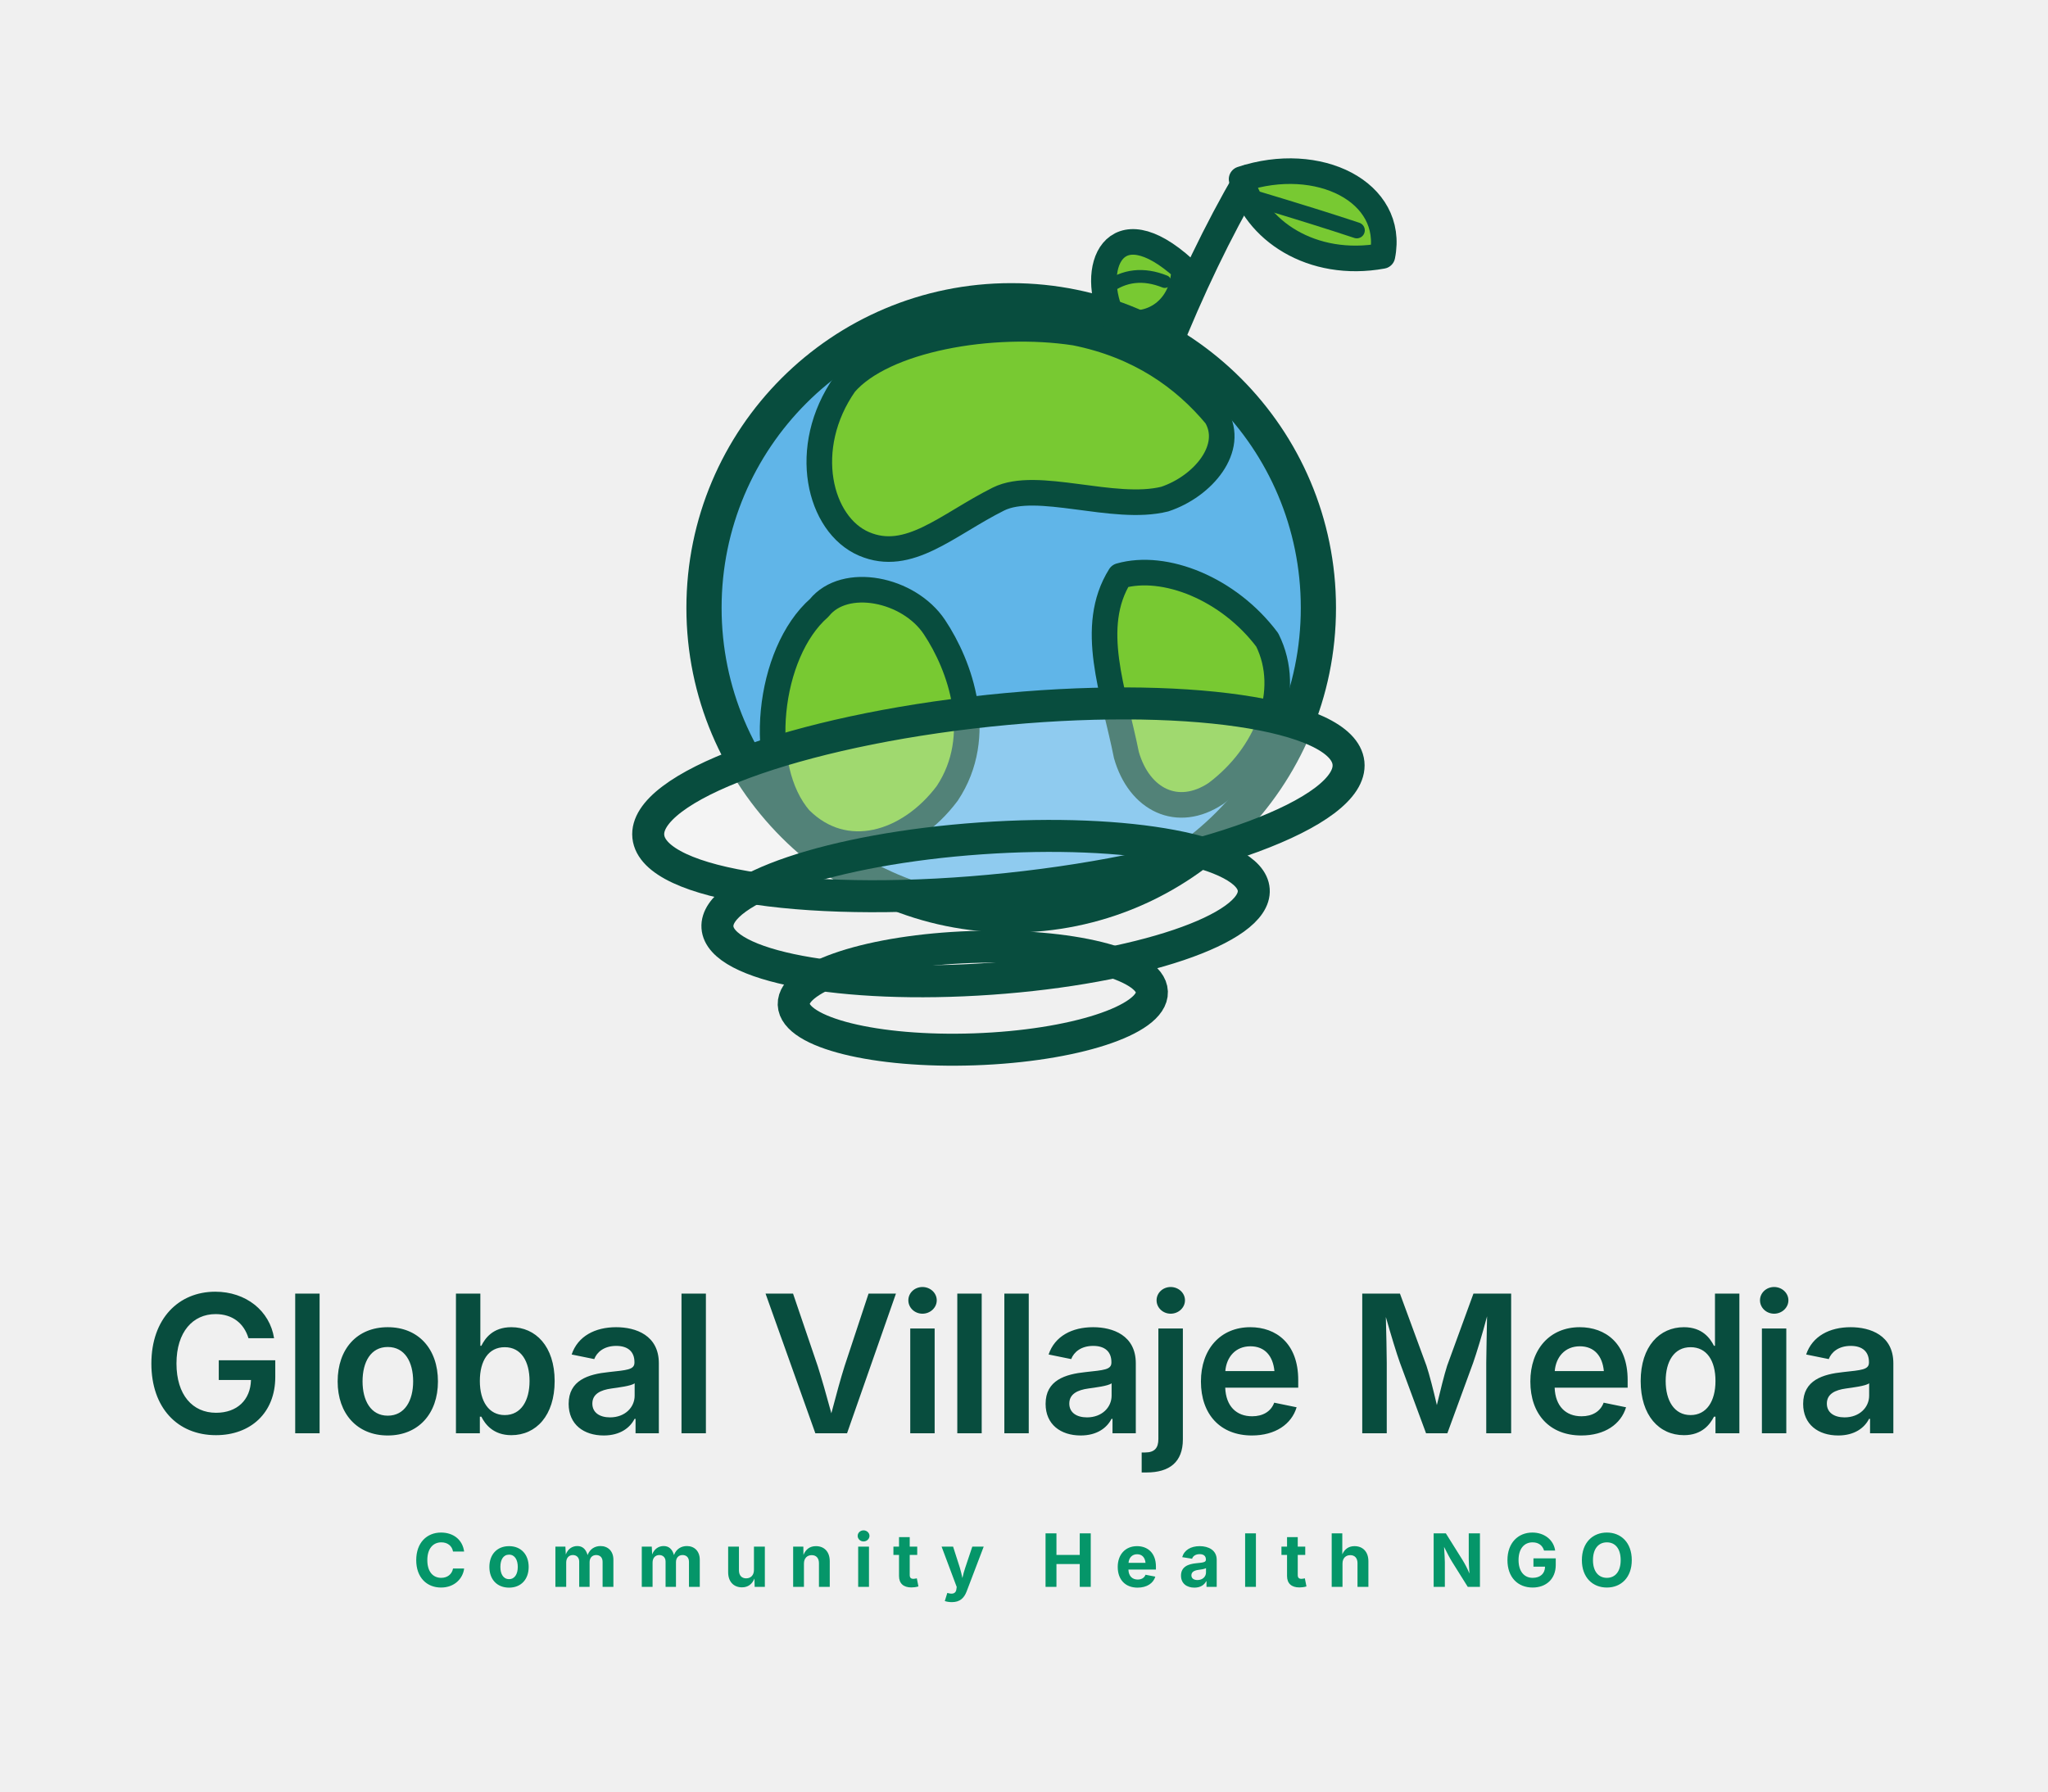
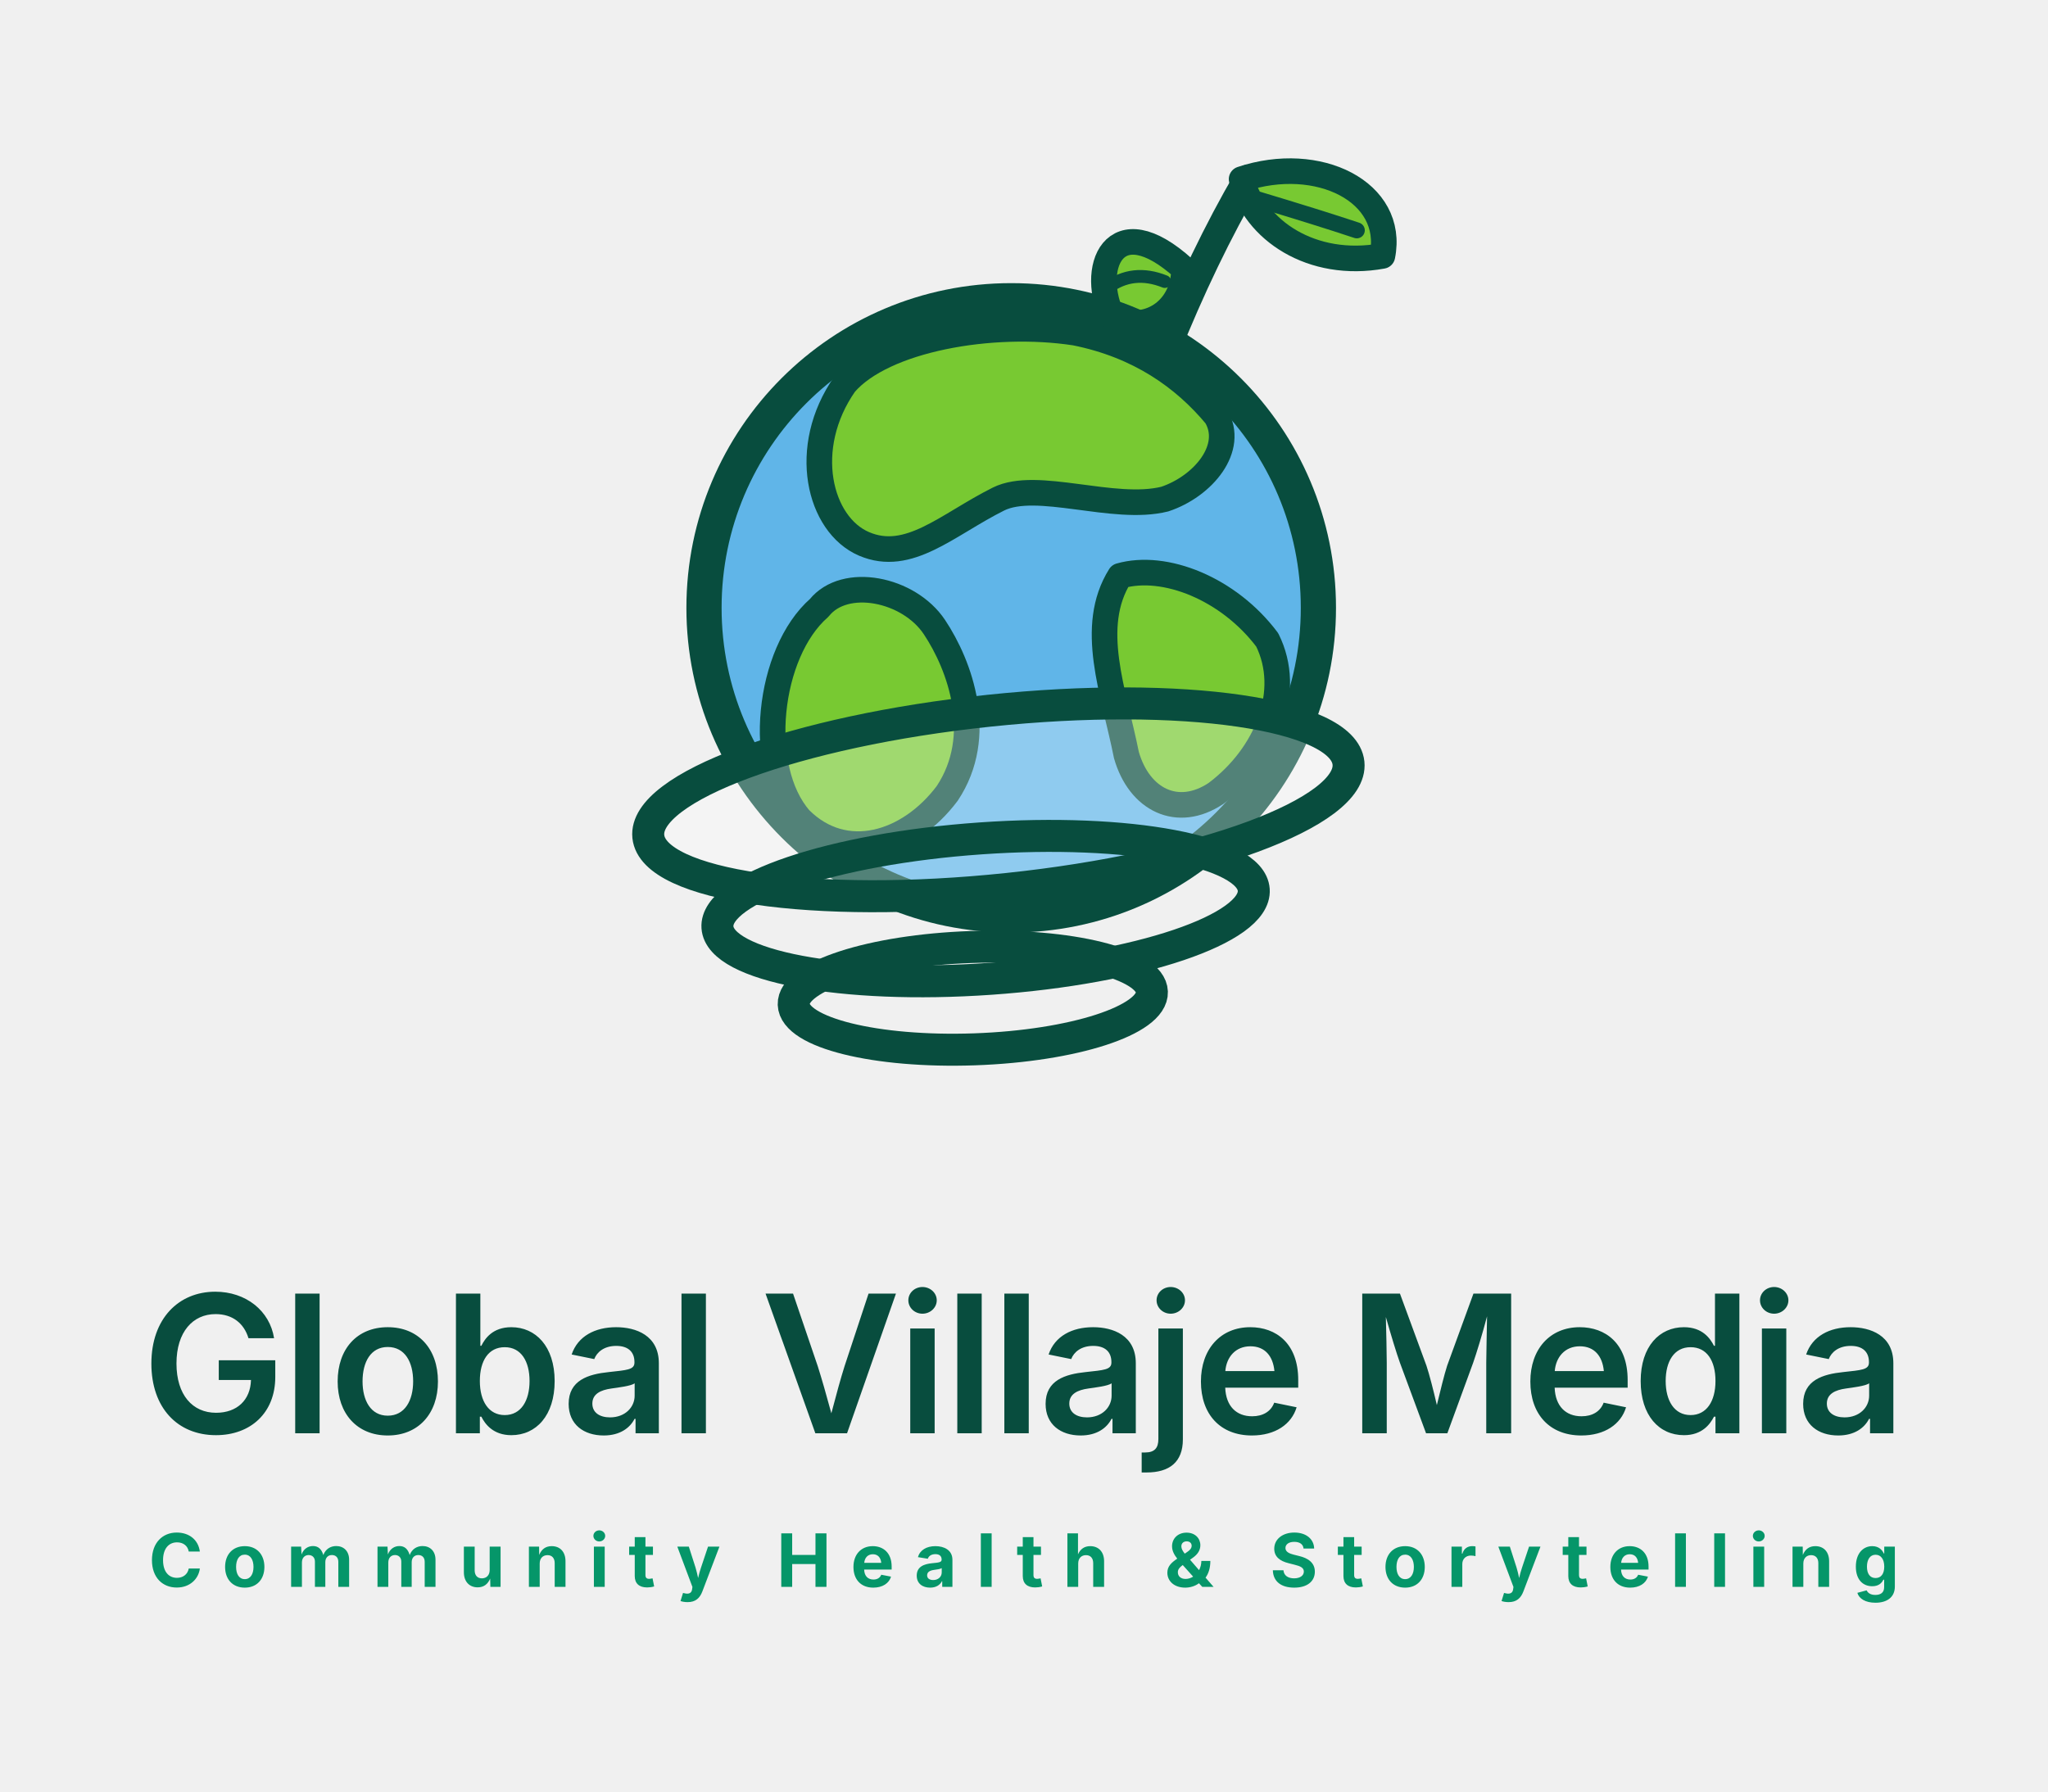
<svg xmlns="http://www.w3.org/2000/svg" viewBox="0 0 320 280" width="100%" height="100%" fill="none" aria-label="Global Villaje Media Logo">
  <g transform="translate(60, 10)">
    <path d="M 122 45 Q 128 30 135 18" stroke="#084d3e" stroke-width="4.5" stroke-linecap="round" fill="none" />
    <path d="M 134 18 C 146 14 158 20 156 30 C 145 32 136 26 134 18 Z" fill="#78c932" stroke="#084d3e" stroke-width="4" stroke-linejoin="round" />
    <path d="M 136 21 Q 146 24 152 26" stroke="#084d3e" stroke-width="2.5" stroke-linecap="round" />
    <path d="M 125 32 C 114 22 110 32 114 40 C 120 42 125 38 125 32 Z" fill="#78c932" stroke="#084d3e" stroke-width="4" stroke-linejoin="round" />
    <path d="M 122 34 Q 117 32 113 35" stroke="#084d3e" stroke-width="2" stroke-linecap="round" />
    <circle cx="98" cy="85" r="48" fill="#60b5e8" stroke="#084d3e" stroke-width="5.5" />
    <path d="M 72 50 C 78 43 95 40 108 42 C 118 44 125 49 130 55 C 133 60 128 66 122 68 C 114 70 102 65 96 68 C 88 72 82 78 75 75 C 68 72 65 60 72 50 Z" fill="#78c932" stroke="#084d3e" stroke-width="4" stroke-linejoin="round" />
    <path d="M 68 85 C 72 80 82 82 86 88 C 90 94 94 105 88 114 C 82 122 72 125 65 118 C 58 110 60 92 68 85 Z" fill="#78c932" stroke="#084d3e" stroke-width="4" stroke-linejoin="round" />
    <path d="M 115 80 C 122 78 132 82 138 90 C 142 98 138 108 130 114 C 124 118 118 115 116 108 C 114 98 110 88 115 80 Z" fill="#78c932" stroke="#084d3e" stroke-width="4" stroke-linejoin="round" />
    <ellipse cx="96" cy="115" rx="55" ry="14" fill="#ffffff" fill-opacity="0.3" stroke="#084d3e" stroke-width="5" transform="rotate(-6 96 115)" />
    <ellipse cx="94" cy="132" rx="42" ry="11" fill="none" stroke="#084d3e" stroke-width="5" transform="rotate(-4 94 132)" />
    <ellipse cx="92" cy="146" rx="28" ry="8" fill="none" stroke="#084d3e" stroke-width="5" transform="rotate(-2 92 146)" />
  </g>
  <text x="160" y="224" text-anchor="middle" font-family="'Outfit', 'Plus Jakarta Sans', -apple-system, sans-serif" font-size="30" font-weight="600" fill="#084d3e" letter-spacing="-0.5">Global Villaje Media</text>
-   <text x="160" y="248" text-anchor="middle" font-family="'Outfit', 'Plus Jakarta Sans', -apple-system, sans-serif" font-size="11.5" font-weight="700" fill="#059669" letter-spacing="3" text-transform="uppercase">Community Health NGO</text>
+   <text x="160" y="248" text-anchor="middle" font-family="'Outfit', 'Plus Jakarta Sans', -apple-system, sans-serif" font-size="11.5" font-weight="700" fill="#059669" letter-spacing="3" text-transform="uppercase">Community Health &amp; Storytelling</text>
</svg>
